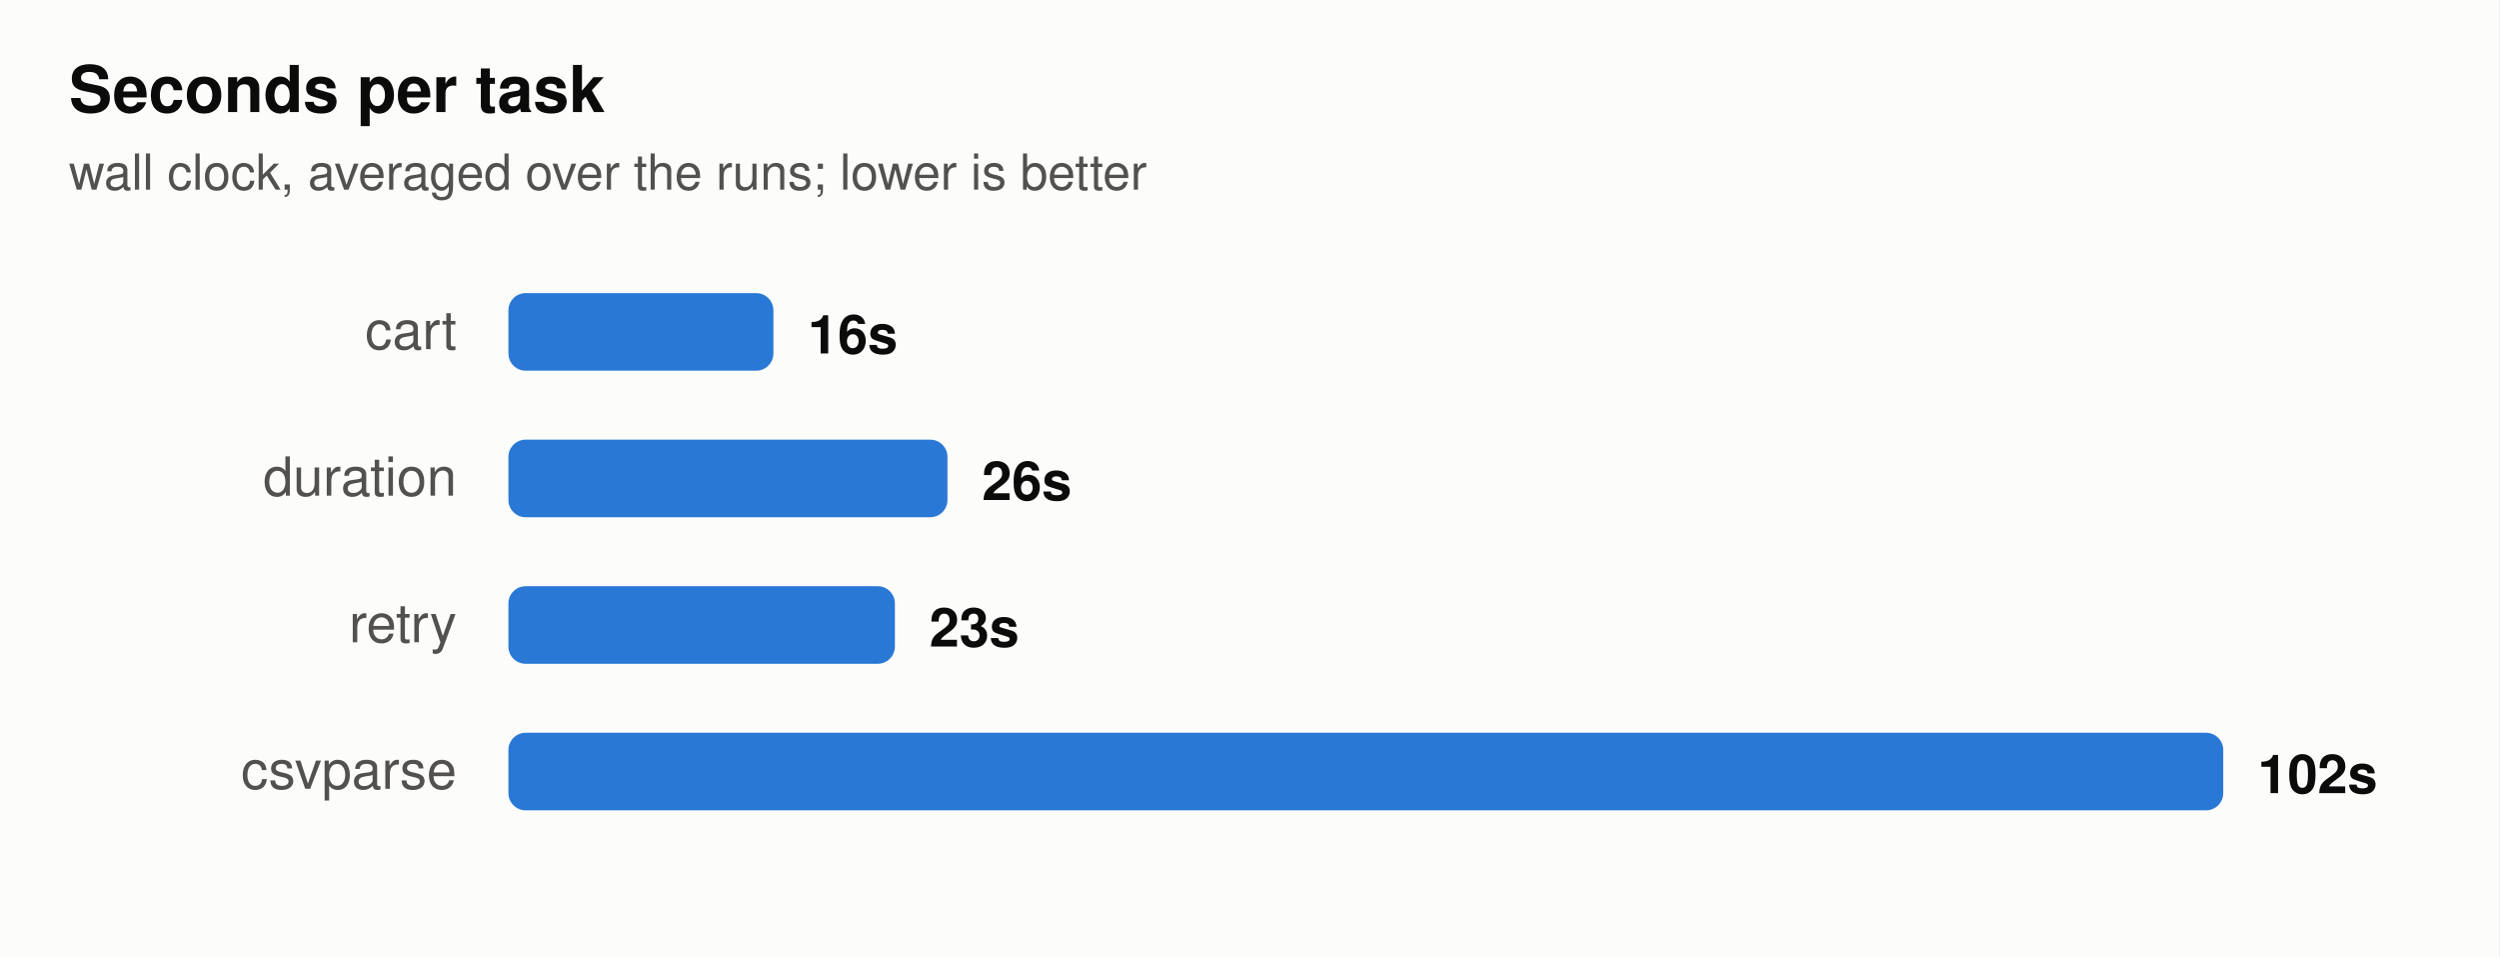
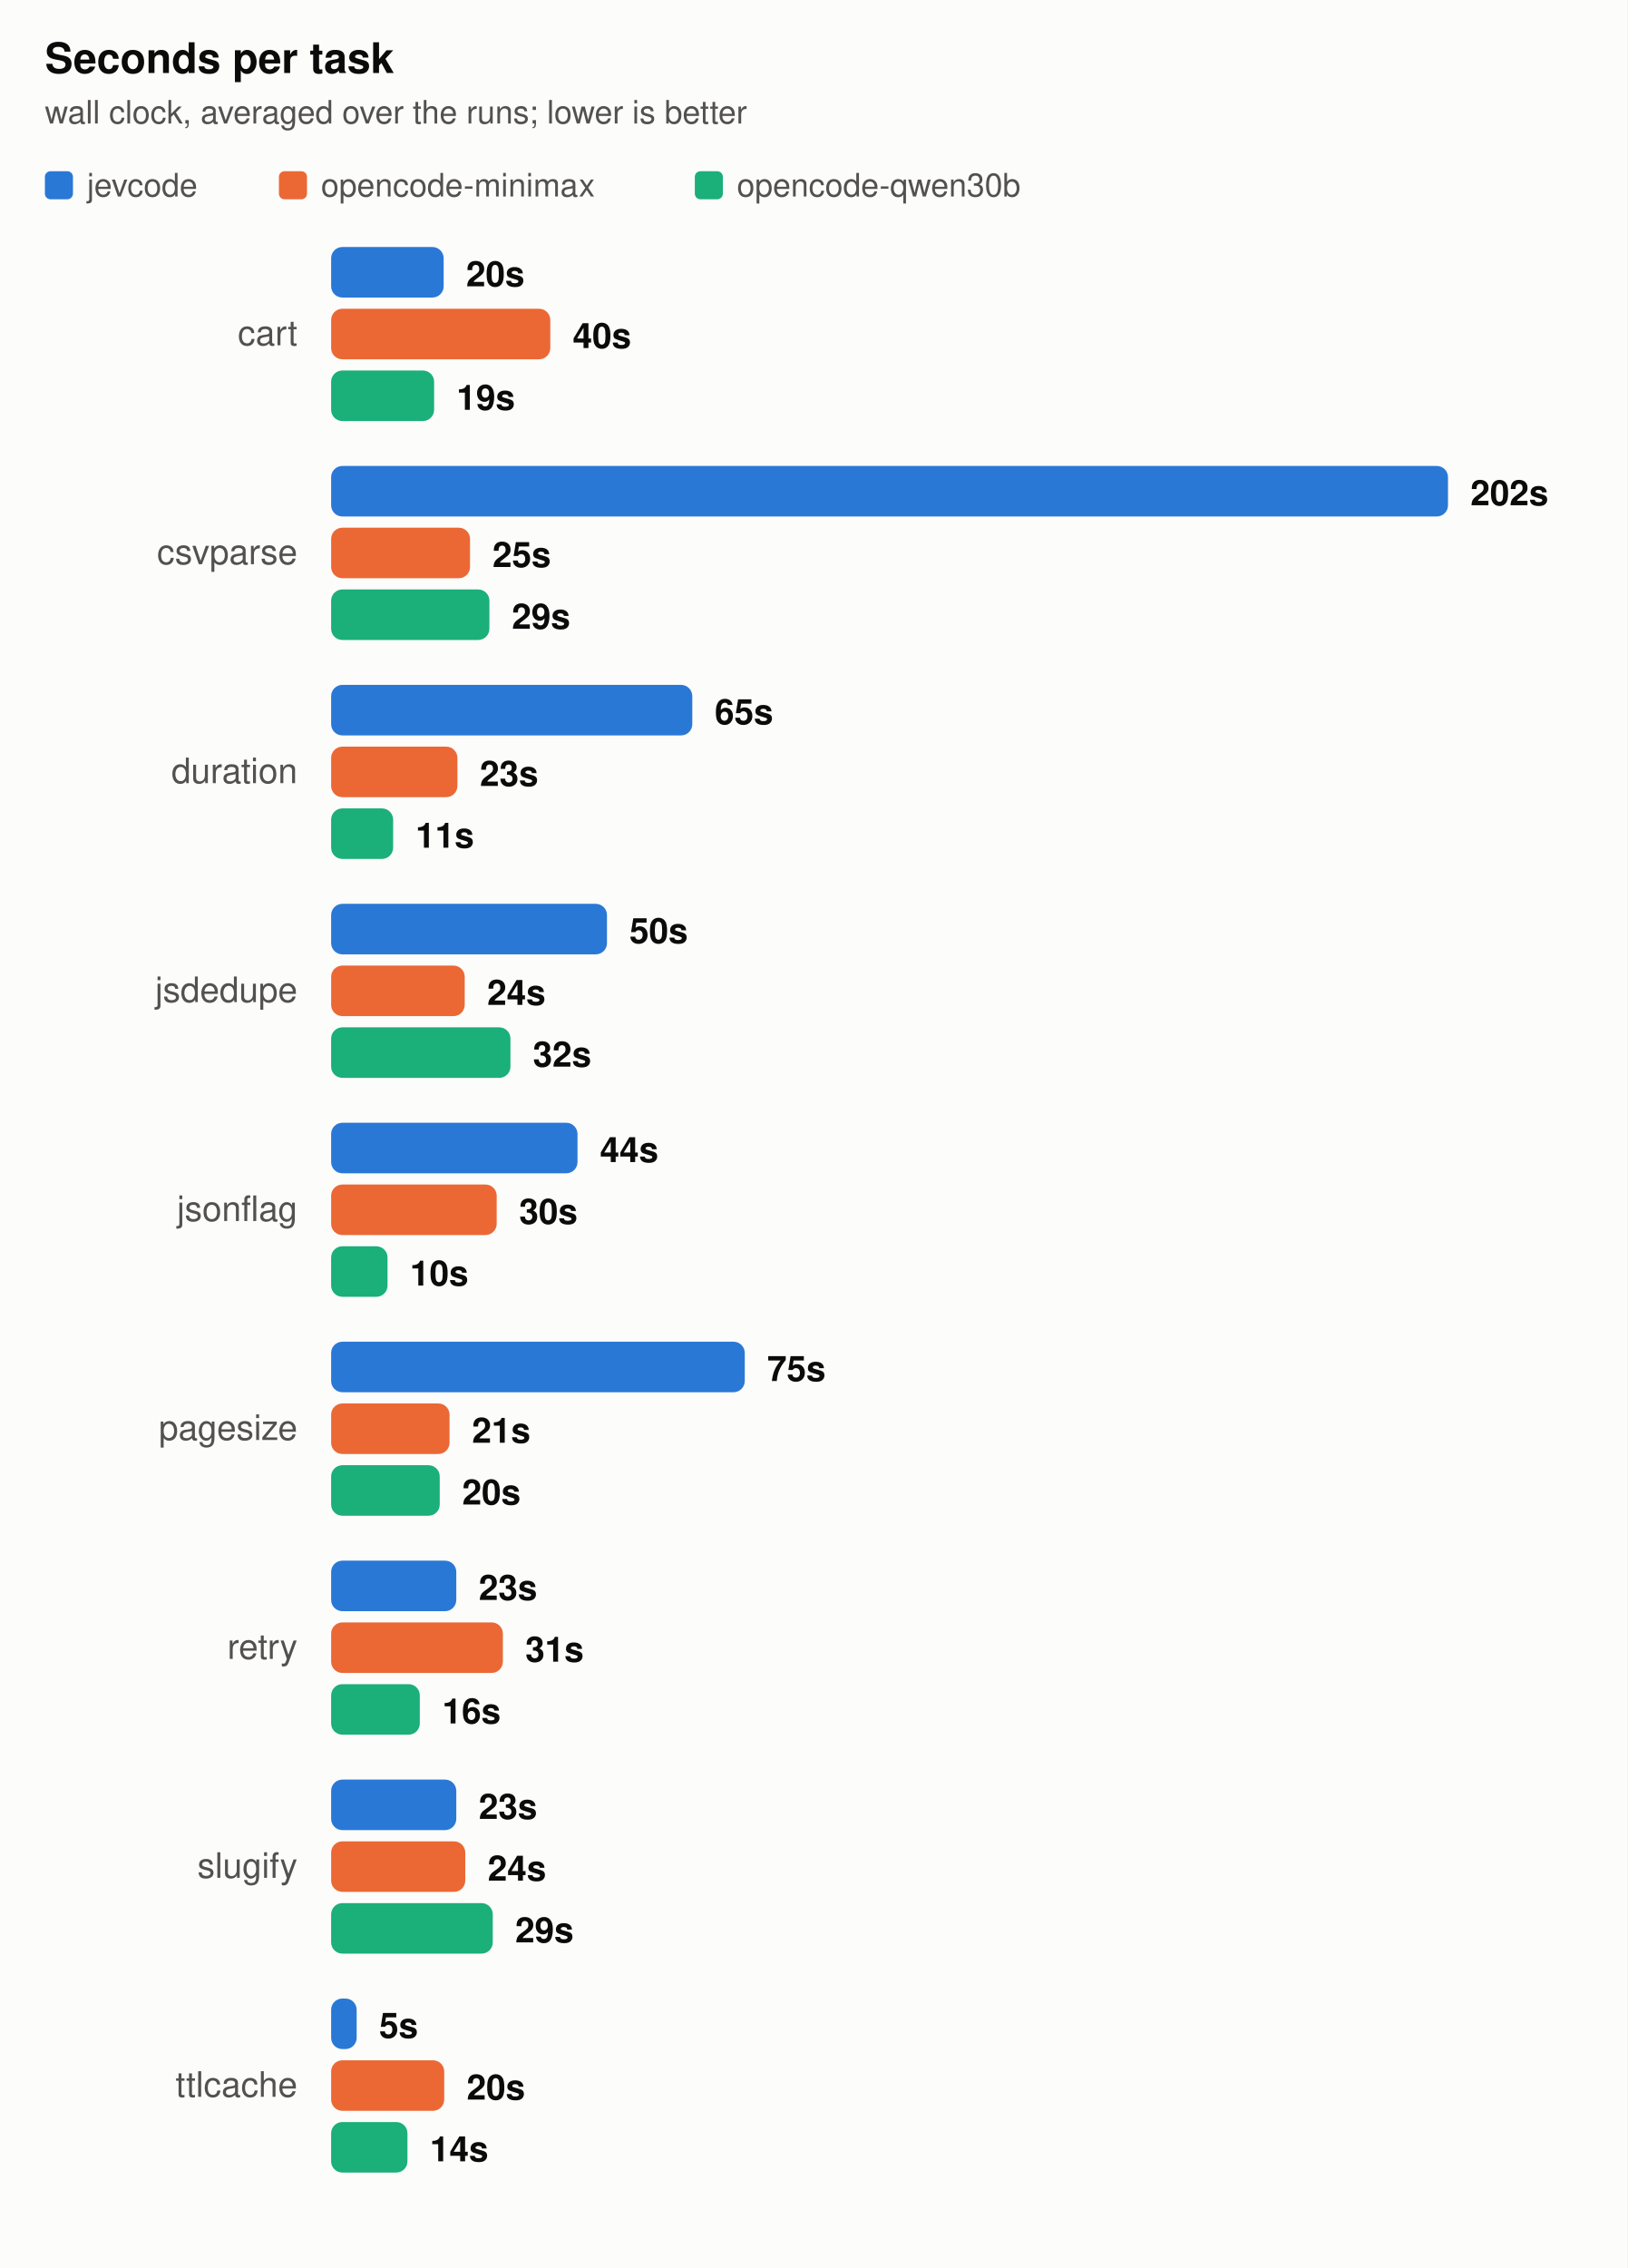
- <svg xmlns="http://www.w3.org/2000/svg" width="580" height="222" viewBox="0 0 580 222" role="img" class="s" aria-label="Seconds per task">
-   <style>.s{font-family:ui-sans-serif, -apple-system, BlinkMacSystemFont, 'Segoe UI', Helvetica, Arial, sans-serif}.t{font-weight:600;font-size:15px}.l{font-size:12.5px}.v{font-size:12.5px;font-weight:600}.c{font-size:11.5px}text{fill:#0b0b0b}.m{fill:#52514e}rect.bg{fill:#fcfcfb}.s1{fill:#2a78d6}@media (prefers-color-scheme: dark){text{fill:#ffffff}.m{fill:#c3c2b7}rect.bg{fill:#1a1a19}.s1{fill:#3987e5}}</style>
-   <rect class="bg" x="0" y="0" width="580" height="222" fill="#fcfcfb" />
+ <svg xmlns="http://www.w3.org/2000/svg" width="580" height="808" viewBox="0 0 580 808" role="img" class="s" aria-label="Seconds per task">
+   <style>.s{font-family:ui-sans-serif, -apple-system, BlinkMacSystemFont, 'Segoe UI', Helvetica, Arial, sans-serif}.t{font-weight:600;font-size:15px}.l{font-size:12.5px}.v{font-size:12.5px;font-weight:600}.c{font-size:11.5px}text{fill:#0b0b0b}.m{fill:#52514e}rect.bg{fill:#fcfcfb}.s1{fill:#2a78d6}.s2{fill:#eb6834}.s3{fill:#1baf7a}@media (prefers-color-scheme: dark){text{fill:#ffffff}.m{fill:#c3c2b7}rect.bg{fill:#1a1a19}.s1{fill:#3987e5}.s2{fill:#d95926}.s3{fill:#199e70}}</style>
+   <rect class="bg" x="0" y="0" width="580" height="808" fill="#fcfcfb" />
  <text class="t" x="16.0" y="26.0" fill="#0b0b0b">Seconds per task</text>
  <text class="c m" x="16.0" y="44.0" fill="#52514e">wall clock, averaged over the runs; lower is better</text>
-   <text class="l m" x="106.0" y="81.0" text-anchor="end" fill="#52514e">cart</text>
-   <rect class="s1" x="118" y="68.0" width="61.5" height="18" rx="4" fill="#2a78d6" />
-   <text class="v" x="187.5" y="82.0" fill="#0b0b0b">16s</text>
-   <text class="l m" x="106.0" y="115.0" text-anchor="end" fill="#52514e">duration</text>
-   <rect class="s1" x="118" y="102.0" width="101.9" height="18" rx="4" fill="#2a78d6" />
-   <text class="v" x="227.9" y="116.0" fill="#0b0b0b">26s</text>
-   <text class="l m" x="106.0" y="149.0" text-anchor="end" fill="#52514e">retry</text>
-   <rect class="s1" x="118" y="136.0" width="89.7" height="18" rx="4" fill="#2a78d6" />
-   <text class="v" x="215.7" y="150.0" fill="#0b0b0b">23s</text>
-   <text class="l m" x="106.0" y="183.0" text-anchor="end" fill="#52514e">csvparse</text>
-   <rect class="s1" x="118" y="170.0" width="398.0" height="18" rx="4" fill="#2a78d6" />
-   <text class="v" x="524.0" y="184.0" fill="#0b0b0b">102s</text>
+   <rect class="s1" x="16.0" y="61.0" width="10" height="10" rx="2" fill="#2a78d6" />
+   <text class="c m" x="31.0" y="70.0" fill="#52514e">jevcode</text>
+   <rect class="s2" x="99.4" y="61.0" width="10" height="10" rx="2" fill="#eb6834" />
+   <text class="c m" x="114.4" y="70.0" fill="#52514e">opencode-minimax</text>
+   <rect class="s3" x="247.6" y="61.0" width="10" height="10" rx="2" fill="#1baf7a" />
+   <text class="c m" x="262.6" y="70.0" fill="#52514e">opencode-qwen30b</text>
+   <text class="l m" x="106.0" y="123.0" text-anchor="end" fill="#52514e">cart</text>
+   <rect class="s1" x="118" y="88.0" width="40.1" height="18" rx="4" fill="#2a78d6" />
+   <text class="v" x="166.1" y="102.0" fill="#0b0b0b">20s</text>
+   <rect class="s2" x="118" y="110.0" width="78.1" height="18" rx="4" fill="#eb6834" />
+   <text class="v" x="204.1" y="124.0" fill="#0b0b0b">40s</text>
+   <rect class="s3" x="118" y="132.0" width="36.7" height="18" rx="4" fill="#1baf7a" />
+   <text class="v" x="162.7" y="146.0" fill="#0b0b0b">19s</text>
+   <text class="l m" x="106.0" y="201.0" text-anchor="end" fill="#52514e">csvparse</text>
+   <rect class="s1" x="118" y="166.0" width="398.0" height="18" rx="4" fill="#2a78d6" />
+   <text class="v" x="524.0" y="180.0" fill="#0b0b0b">202s</text>
+   <rect class="s2" x="118" y="188.0" width="49.5" height="18" rx="4" fill="#eb6834" />
+   <text class="v" x="175.5" y="202.0" fill="#0b0b0b">25s</text>
+   <rect class="s3" x="118" y="210.0" width="56.4" height="18" rx="4" fill="#1baf7a" />
+   <text class="v" x="182.4" y="224.0" fill="#0b0b0b">29s</text>
+   <text class="l m" x="106.0" y="279.0" text-anchor="end" fill="#52514e">duration</text>
+   <rect class="s1" x="118" y="244.0" width="128.7" height="18" rx="4" fill="#2a78d6" />
+   <text class="v" x="254.7" y="258.0" fill="#0b0b0b">65s</text>
+   <rect class="s2" x="118" y="266.0" width="45.0" height="18" rx="4" fill="#eb6834" />
+   <text class="v" x="171.0" y="280.0" fill="#0b0b0b">23s</text>
+   <rect class="s3" x="118" y="288.0" width="22.1" height="18" rx="4" fill="#1baf7a" />
+   <text class="v" x="148.1" y="302.0" fill="#0b0b0b">11s</text>
+   <text class="l m" x="106.0" y="357.0" text-anchor="end" fill="#52514e">jsdedupe</text>
+   <rect class="s1" x="118" y="322.0" width="98.3" height="18" rx="4" fill="#2a78d6" />
+   <text class="v" x="224.3" y="336.0" fill="#0b0b0b">50s</text>
+   <rect class="s2" x="118" y="344.0" width="47.6" height="18" rx="4" fill="#eb6834" />
+   <text class="v" x="173.6" y="358.0" fill="#0b0b0b">24s</text>
+   <rect class="s3" x="118" y="366.0" width="63.9" height="18" rx="4" fill="#1baf7a" />
+   <text class="v" x="189.9" y="380.0" fill="#0b0b0b">32s</text>
+   <text class="l m" x="106.0" y="435.0" text-anchor="end" fill="#52514e">jsonflag</text>
+   <rect class="s1" x="118" y="400.0" width="87.8" height="18" rx="4" fill="#2a78d6" />
+   <text class="v" x="213.8" y="414.0" fill="#0b0b0b">44s</text>
+   <rect class="s2" x="118" y="422.0" width="59.0" height="18" rx="4" fill="#eb6834" />
+   <text class="v" x="185.0" y="436.0" fill="#0b0b0b">30s</text>
+   <rect class="s3" x="118" y="444.0" width="20.1" height="18" rx="4" fill="#1baf7a" />
+   <text class="v" x="146.1" y="458.0" fill="#0b0b0b">10s</text>
+   <text class="l m" x="106.0" y="513.0" text-anchor="end" fill="#52514e">pagesize</text>
+   <rect class="s1" x="118" y="478.0" width="147.4" height="18" rx="4" fill="#2a78d6" />
+   <text class="v" x="273.4" y="492.0" fill="#0b0b0b">75s</text>
+   <rect class="s2" x="118" y="500.0" width="42.2" height="18" rx="4" fill="#eb6834" />
+   <text class="v" x="168.2" y="514.0" fill="#0b0b0b">21s</text>
+   <rect class="s3" x="118" y="522.0" width="38.7" height="18" rx="4" fill="#1baf7a" />
+   <text class="v" x="164.7" y="536.0" fill="#0b0b0b">20s</text>
+   <text class="l m" x="106.0" y="591.0" text-anchor="end" fill="#52514e">retry</text>
+   <rect class="s1" x="118" y="556.0" width="44.6" height="18" rx="4" fill="#2a78d6" />
+   <text class="v" x="170.6" y="570.0" fill="#0b0b0b">23s</text>
+   <rect class="s2" x="118" y="578.0" width="61.2" height="18" rx="4" fill="#eb6834" />
+   <text class="v" x="187.2" y="592.0" fill="#0b0b0b">31s</text>
+   <rect class="s3" x="118" y="600.0" width="31.6" height="18" rx="4" fill="#1baf7a" />
+   <text class="v" x="157.6" y="614.0" fill="#0b0b0b">16s</text>
+   <text class="l m" x="106.0" y="669.0" text-anchor="end" fill="#52514e">slugify</text>
+   <rect class="s1" x="118" y="634.0" width="44.6" height="18" rx="4" fill="#2a78d6" />
+   <text class="v" x="170.6" y="648.0" fill="#0b0b0b">23s</text>
+   <rect class="s2" x="118" y="656.0" width="47.8" height="18" rx="4" fill="#eb6834" />
+   <text class="v" x="173.8" y="670.0" fill="#0b0b0b">24s</text>
+   <rect class="s3" x="118" y="678.0" width="57.6" height="18" rx="4" fill="#1baf7a" />
+   <text class="v" x="183.6" y="692.0" fill="#0b0b0b">29s</text>
+   <text class="l m" x="106.0" y="747.0" text-anchor="end" fill="#52514e">ttlcache</text>
+   <rect class="s1" x="118" y="712.0" width="9.1" height="18" rx="4" fill="#2a78d6" />
+   <text class="v" x="135.1" y="726.0" fill="#0b0b0b">5s</text>
+   <rect class="s2" x="118" y="734.0" width="40.3" height="18" rx="4" fill="#eb6834" />
+   <text class="v" x="166.3" y="748.0" fill="#0b0b0b">20s</text>
+   <rect class="s3" x="118" y="756.0" width="27.2" height="18" rx="4" fill="#1baf7a" />
+   <text class="v" x="153.2" y="770.0" fill="#0b0b0b">14s</text>
</svg>
